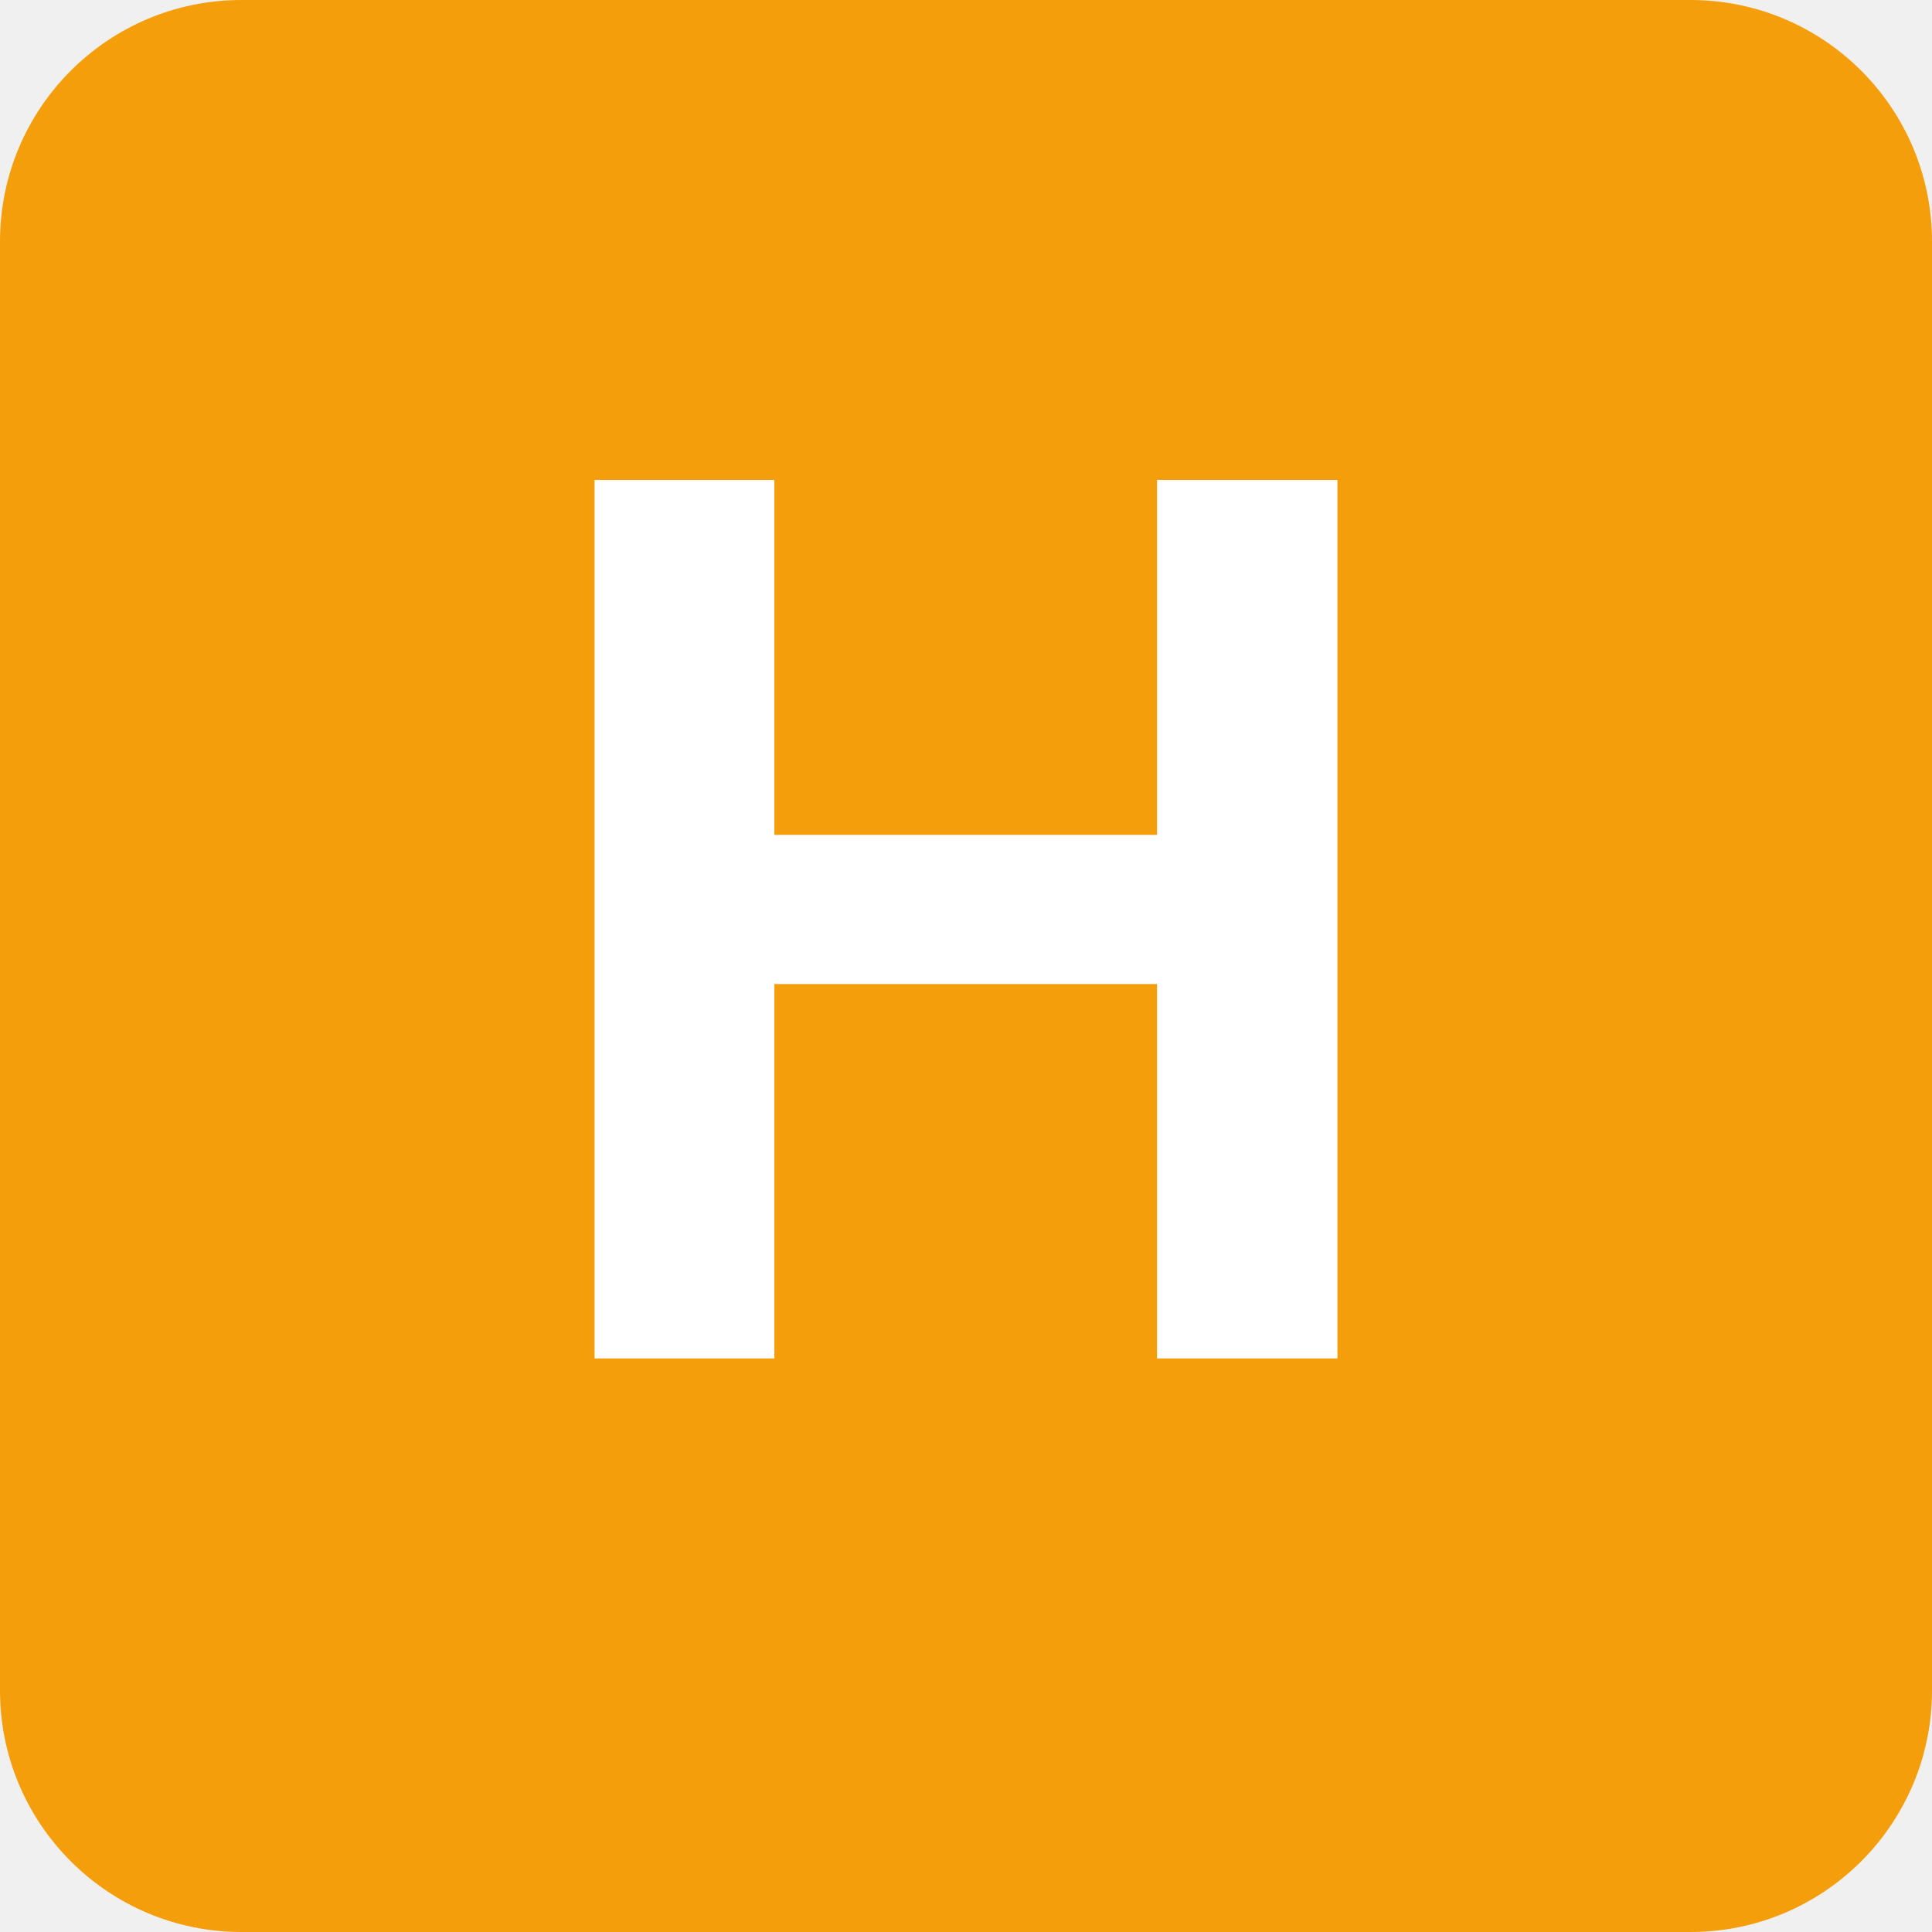
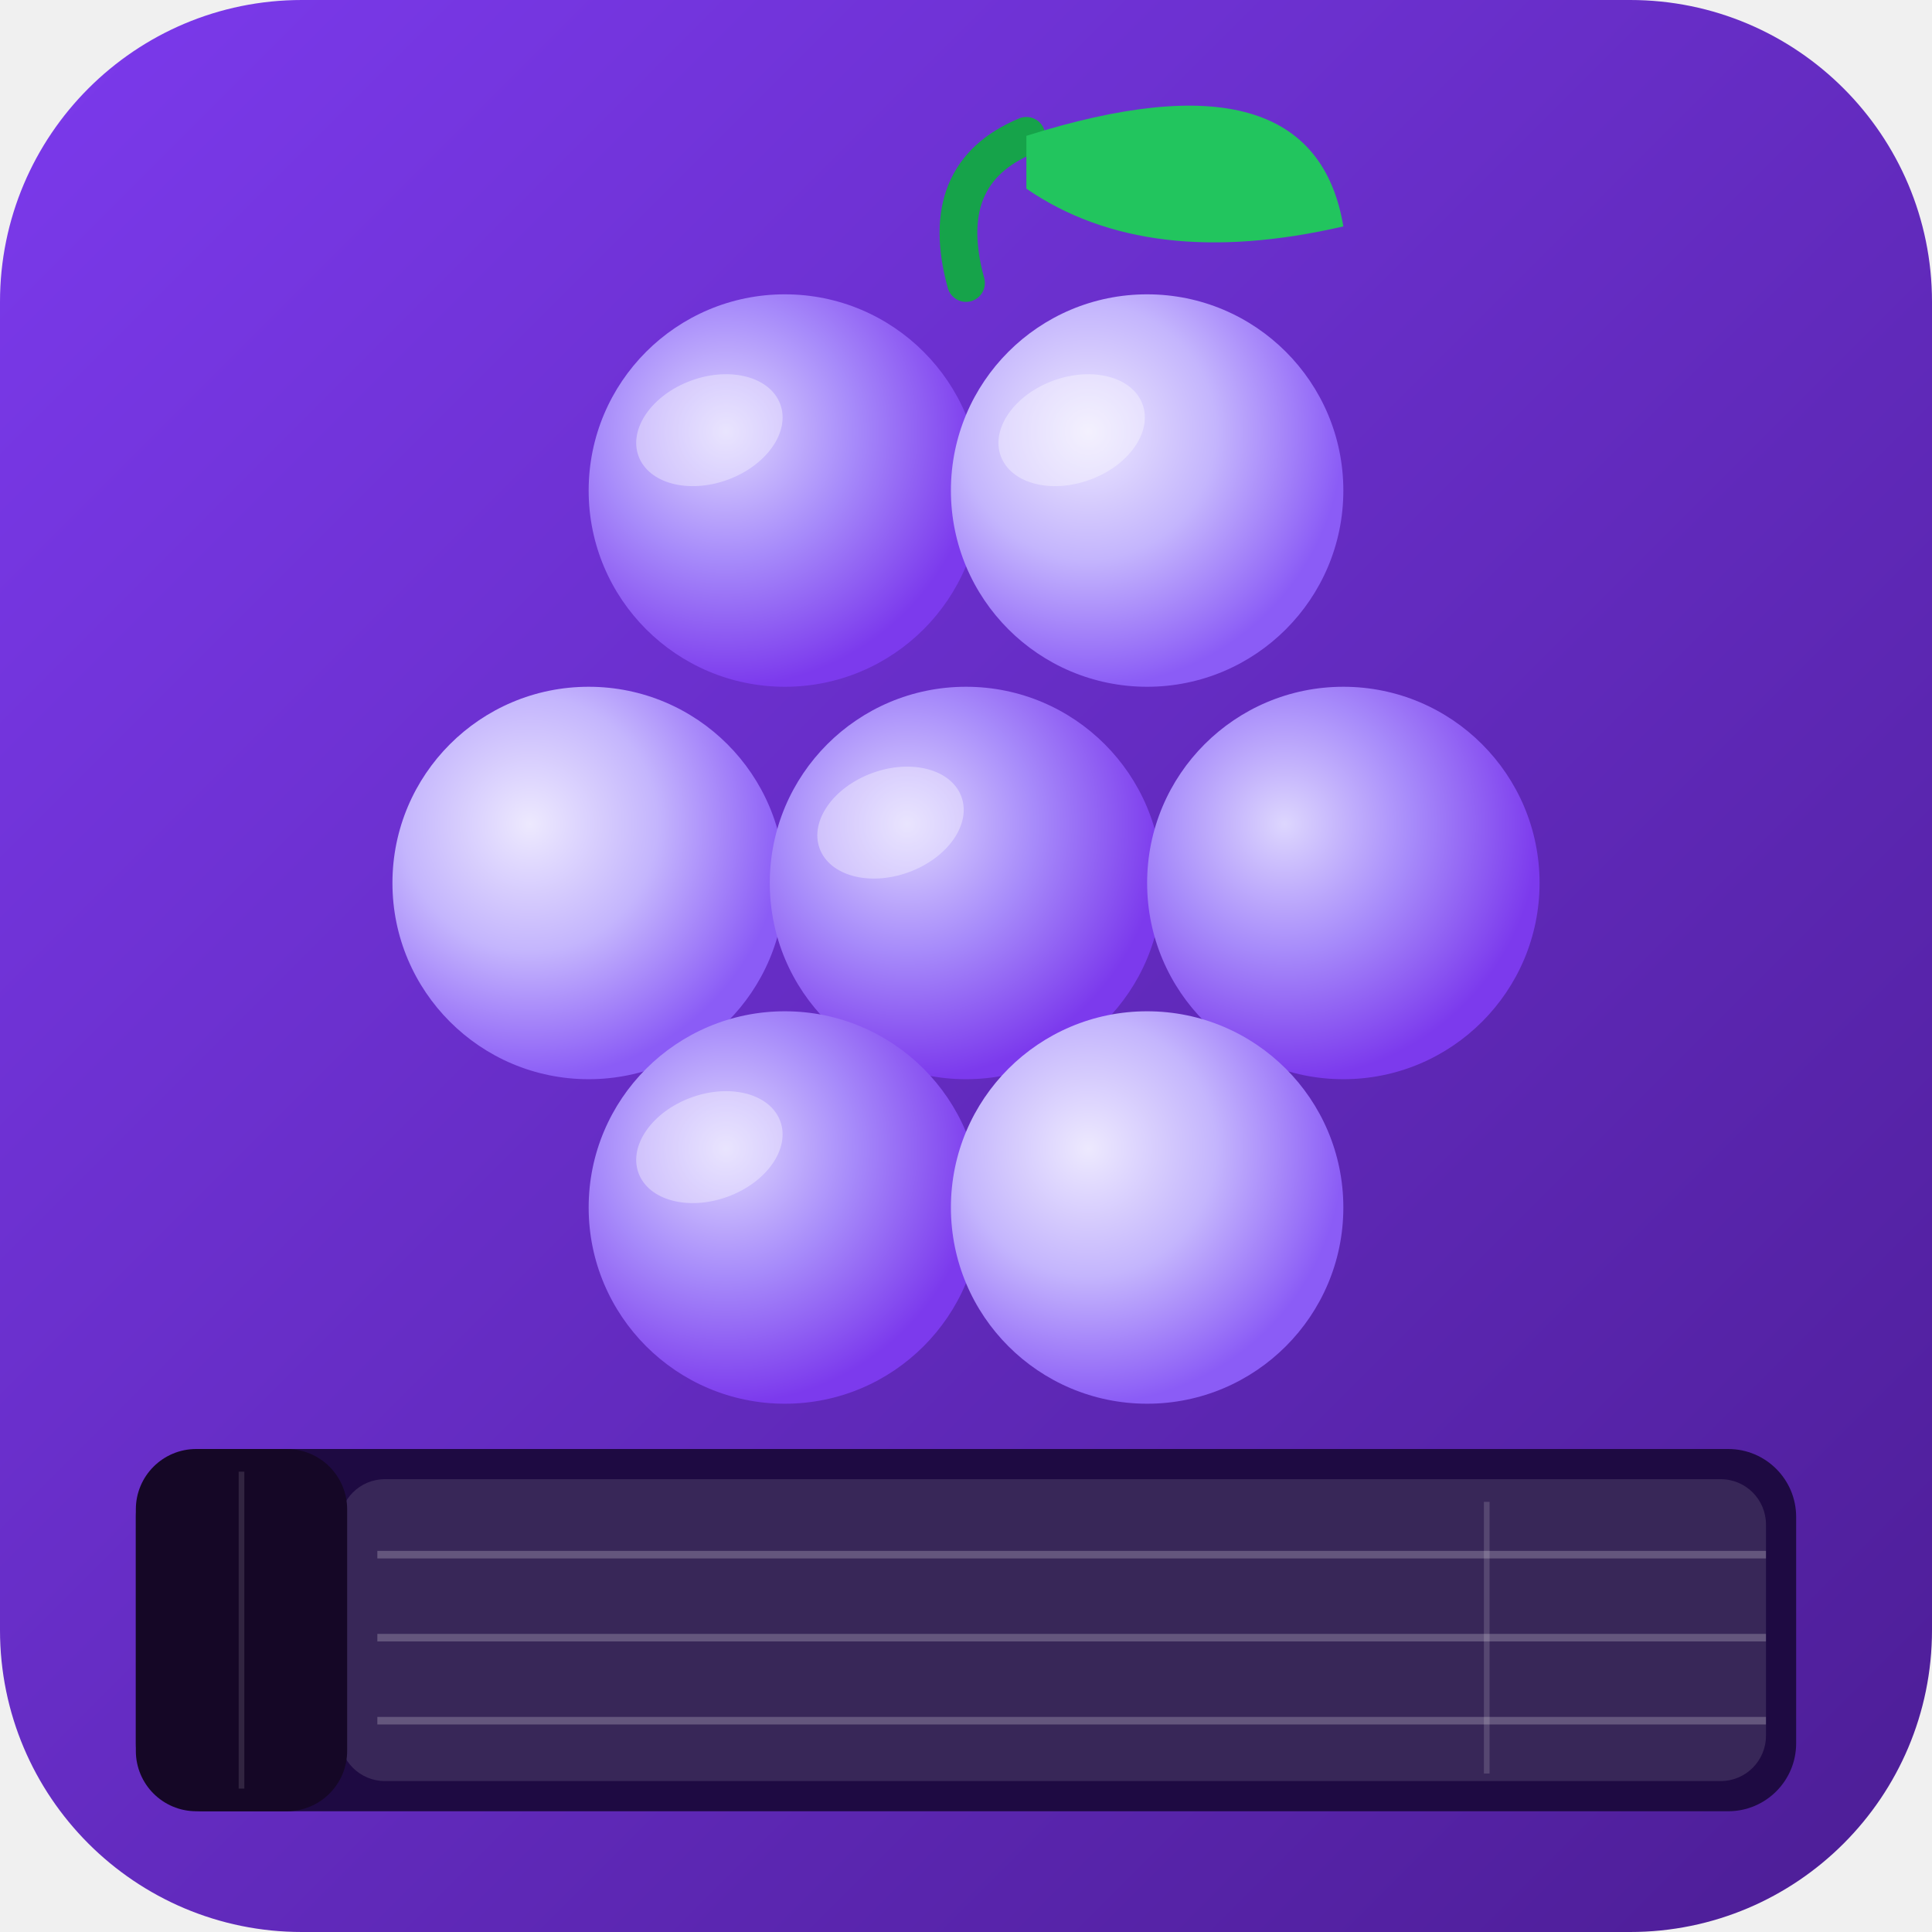
<svg xmlns="http://www.w3.org/2000/svg" width="512" height="512" viewBox="0 0 512 512">
-   <rect width="512" height="512" rx="64" fill="#f59e0b" />
-   <text x="256" y="360" font-family="system-ui, -apple-system, sans-serif" font-size="320" font-weight="700" fill="white" text-anchor="middle">H</text>
+   <defs>
+     <linearGradient id="bg" x1="0%" y1="0%" x2="100%" y2="100%">
+       <stop offset="0%" stop-color="#7C3AED" />
+       <stop offset="100%" stop-color="#4C1D95" />
+     </linearGradient>
+     <radialGradient id="g1" cx="35%" cy="35%" r="65%">
+       <stop offset="0%" stop-color="#DDD6FE" />
+       <stop offset="50%" stop-color="#A78BFA" />
+       <stop offset="100%" stop-color="#7C3AED" />
+     </radialGradient>
+     <radialGradient id="g2" cx="35%" cy="35%" r="65%">
+       <stop offset="0%" stop-color="#EDE9FE" />
+       <stop offset="50%" stop-color="#C4B5FD" />
+       <stop offset="100%" stop-color="#8B5CF6" />
+     </radialGradient>
+   </defs>
+   <rect width="512" height="512" rx="80" fill="url(#bg)" />
+   <path d="M 256 75 Q 248 46 272 36" stroke="#16a34a" stroke-width="10" fill="none" stroke-linecap="round" />
+   <path d="M 272 36 Q 348 12 356 60 Q 304 72 272 50 Z" fill="#22c55e" />
+   <circle cx="208" cy="130" r="52" fill="url(#g1)" />
+   <circle cx="304" cy="130" r="52" fill="url(#g2)" />
+   <circle cx="156" cy="234" r="52" fill="url(#g2)" />
+   <circle cx="256" cy="234" r="52" fill="url(#g1)" />
+   <circle cx="356" cy="234" r="52" fill="url(#g1)" />
+   <circle cx="208" cy="320" r="52" fill="url(#g1)" />
+   <circle cx="304" cy="320" r="52" fill="url(#g2)" />
+   <ellipse cx="188" cy="114" rx="20" ry="14" fill="white" opacity="0.35" transform="rotate(-20 188 114)" />
+   <ellipse cx="284" cy="114" rx="20" ry="14" fill="white" opacity="0.35" transform="rotate(-20 284 114)" />
+   <ellipse cx="236" cy="218" rx="20" ry="14" fill="white" opacity="0.35" transform="rotate(-20 236 218)" />
+   <ellipse cx="188" cy="304" rx="20" ry="14" fill="white" opacity="0.35" transform="rotate(-20 188 304)" />
+   <rect x="36" y="384" width="440" height="96" rx="18" fill="#1E0A42" />
+   <rect x="90" y="392" width="378" height="80" rx="12" fill="white" opacity="0.12" />
+   <rect x="36" y="384" width="56" height="96" rx="16" fill="#150726" />
+   <line x1="64" y1="390" x2="64" y2="474" stroke="white" stroke-width="1.5" opacity="0.12" />
+   <line x1="100" y1="412" x2="468" y2="412" stroke="white" stroke-width="2" opacity="0.22" />
+   <line x1="100" y1="434" x2="468" y2="434" stroke="white" stroke-width="2" opacity="0.22" />
+   <line x1="100" y1="456" x2="468" y2="456" stroke="white" stroke-width="2" opacity="0.22" />
+   <line x1="394" y1="398" x2="394" y2="470" stroke="white" stroke-width="1.5" opacity="0.15" />
</svg>
